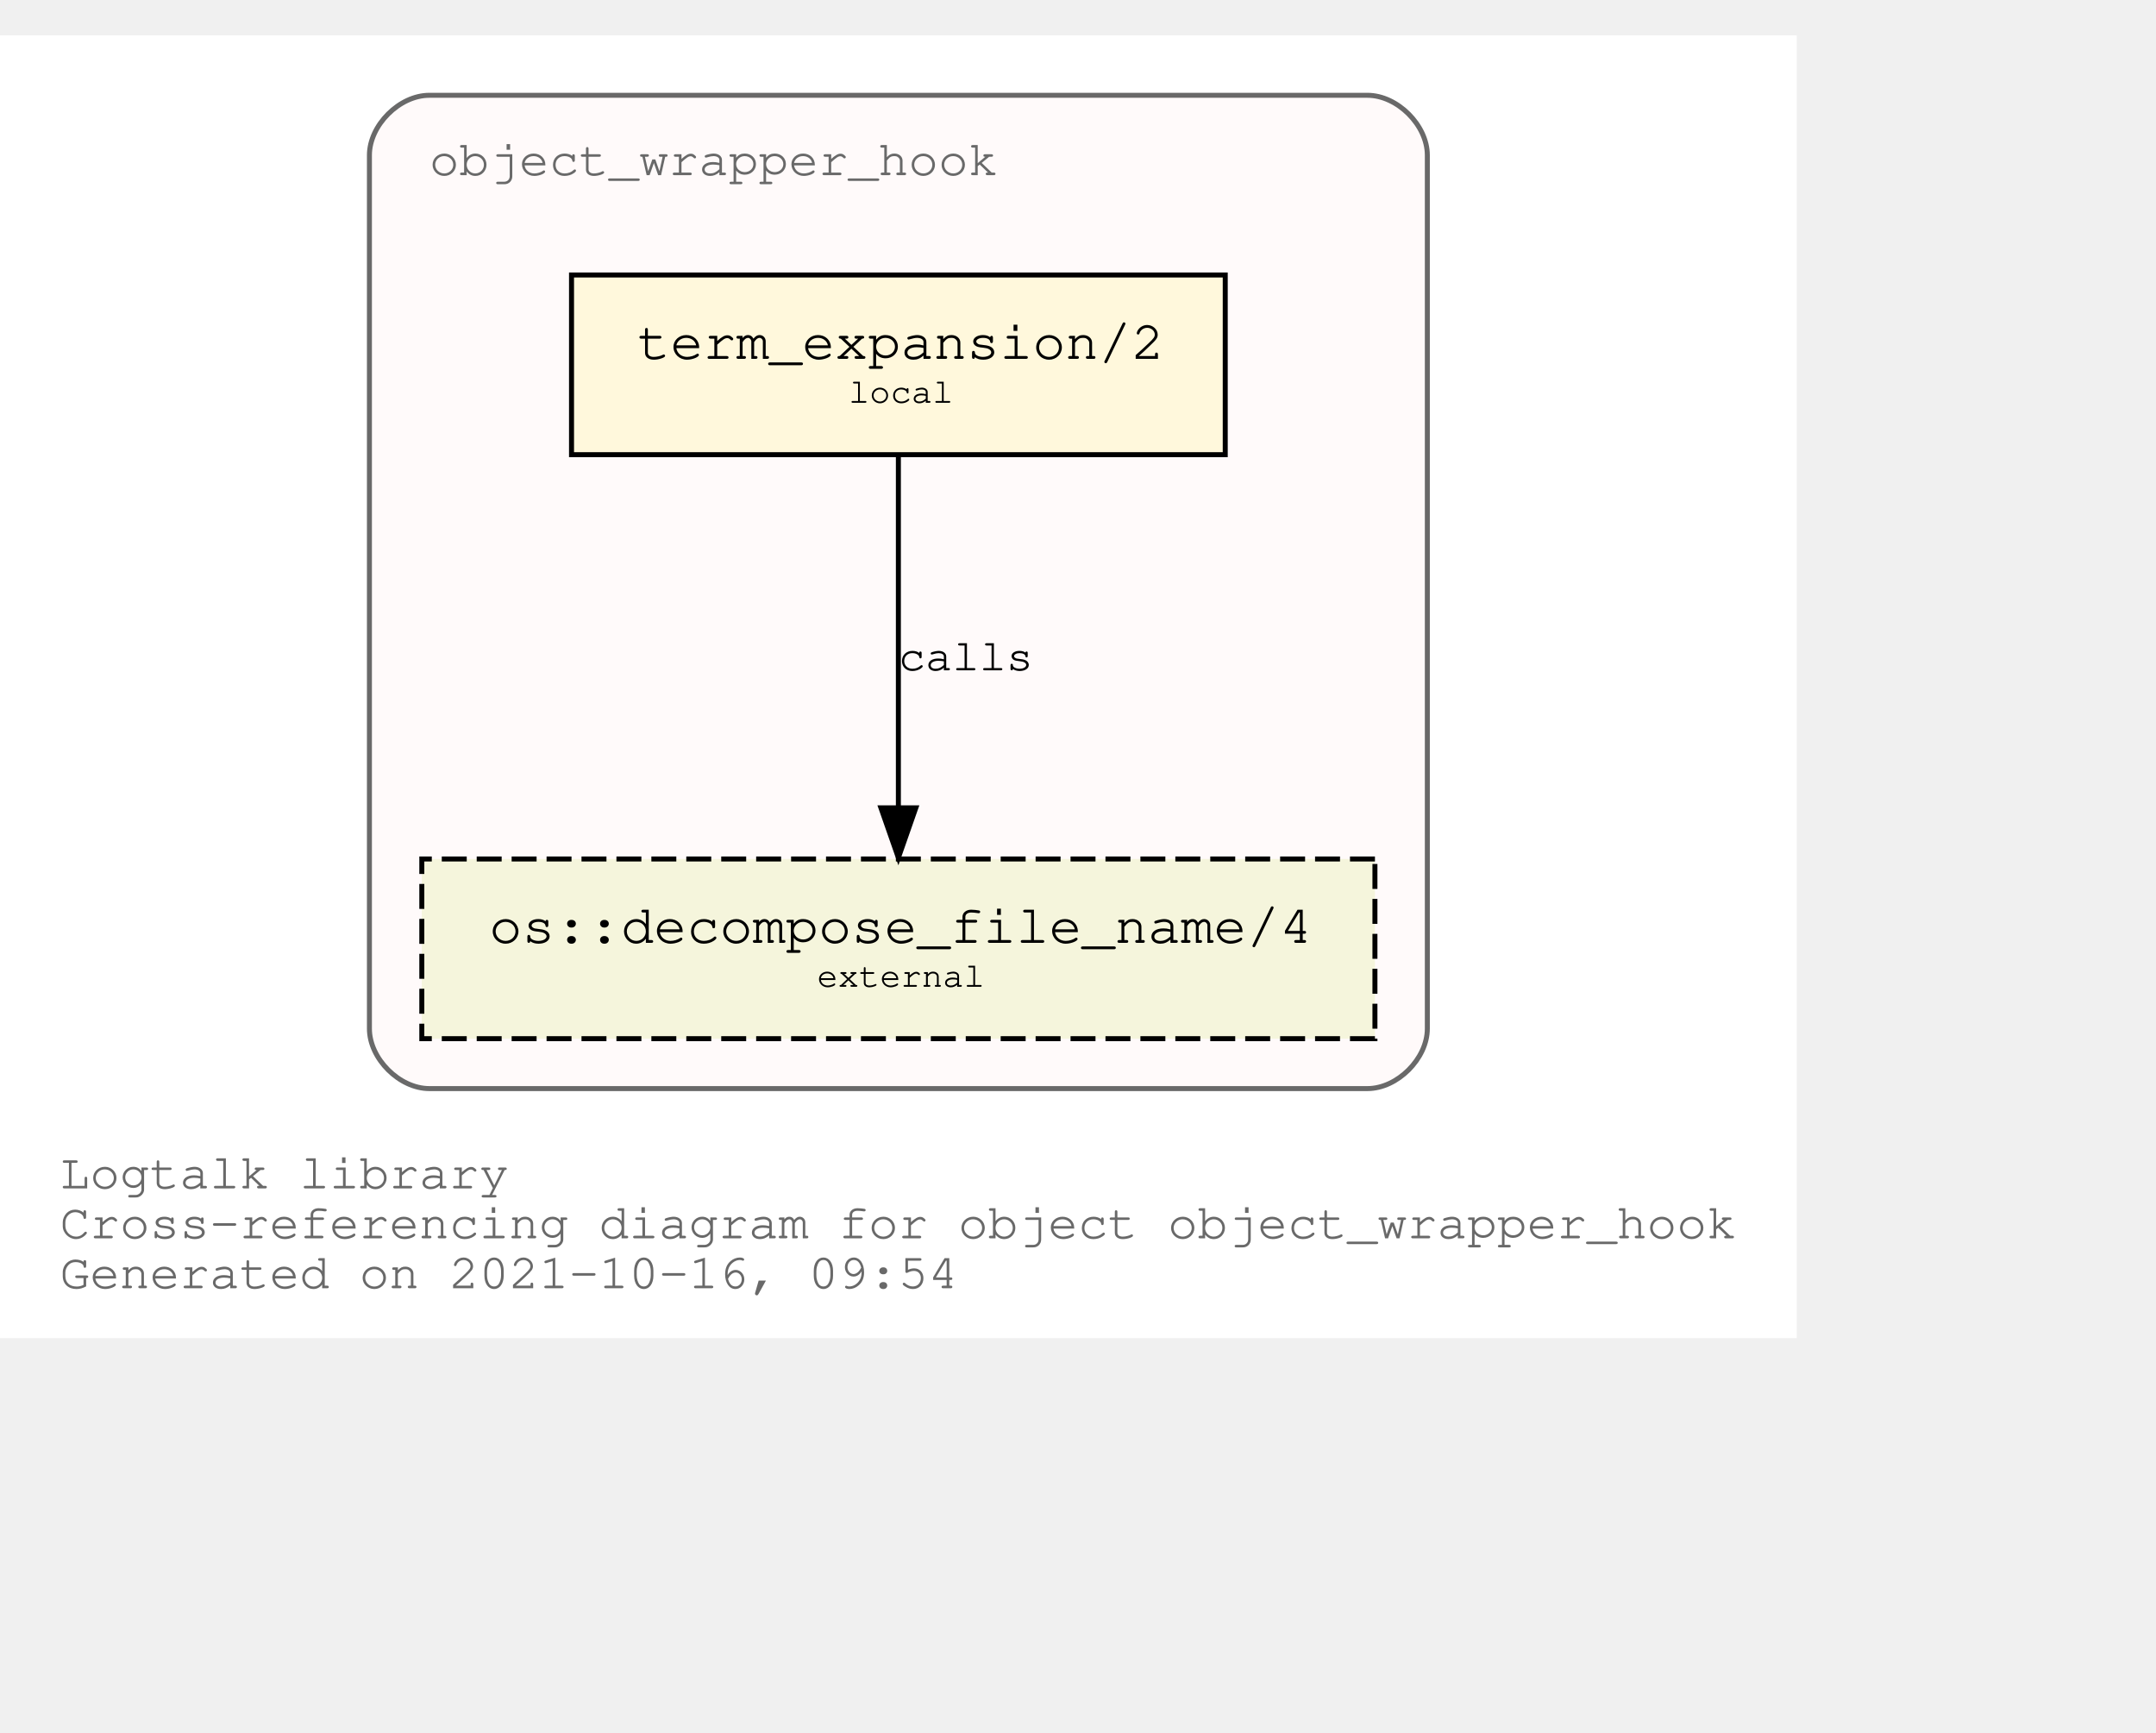
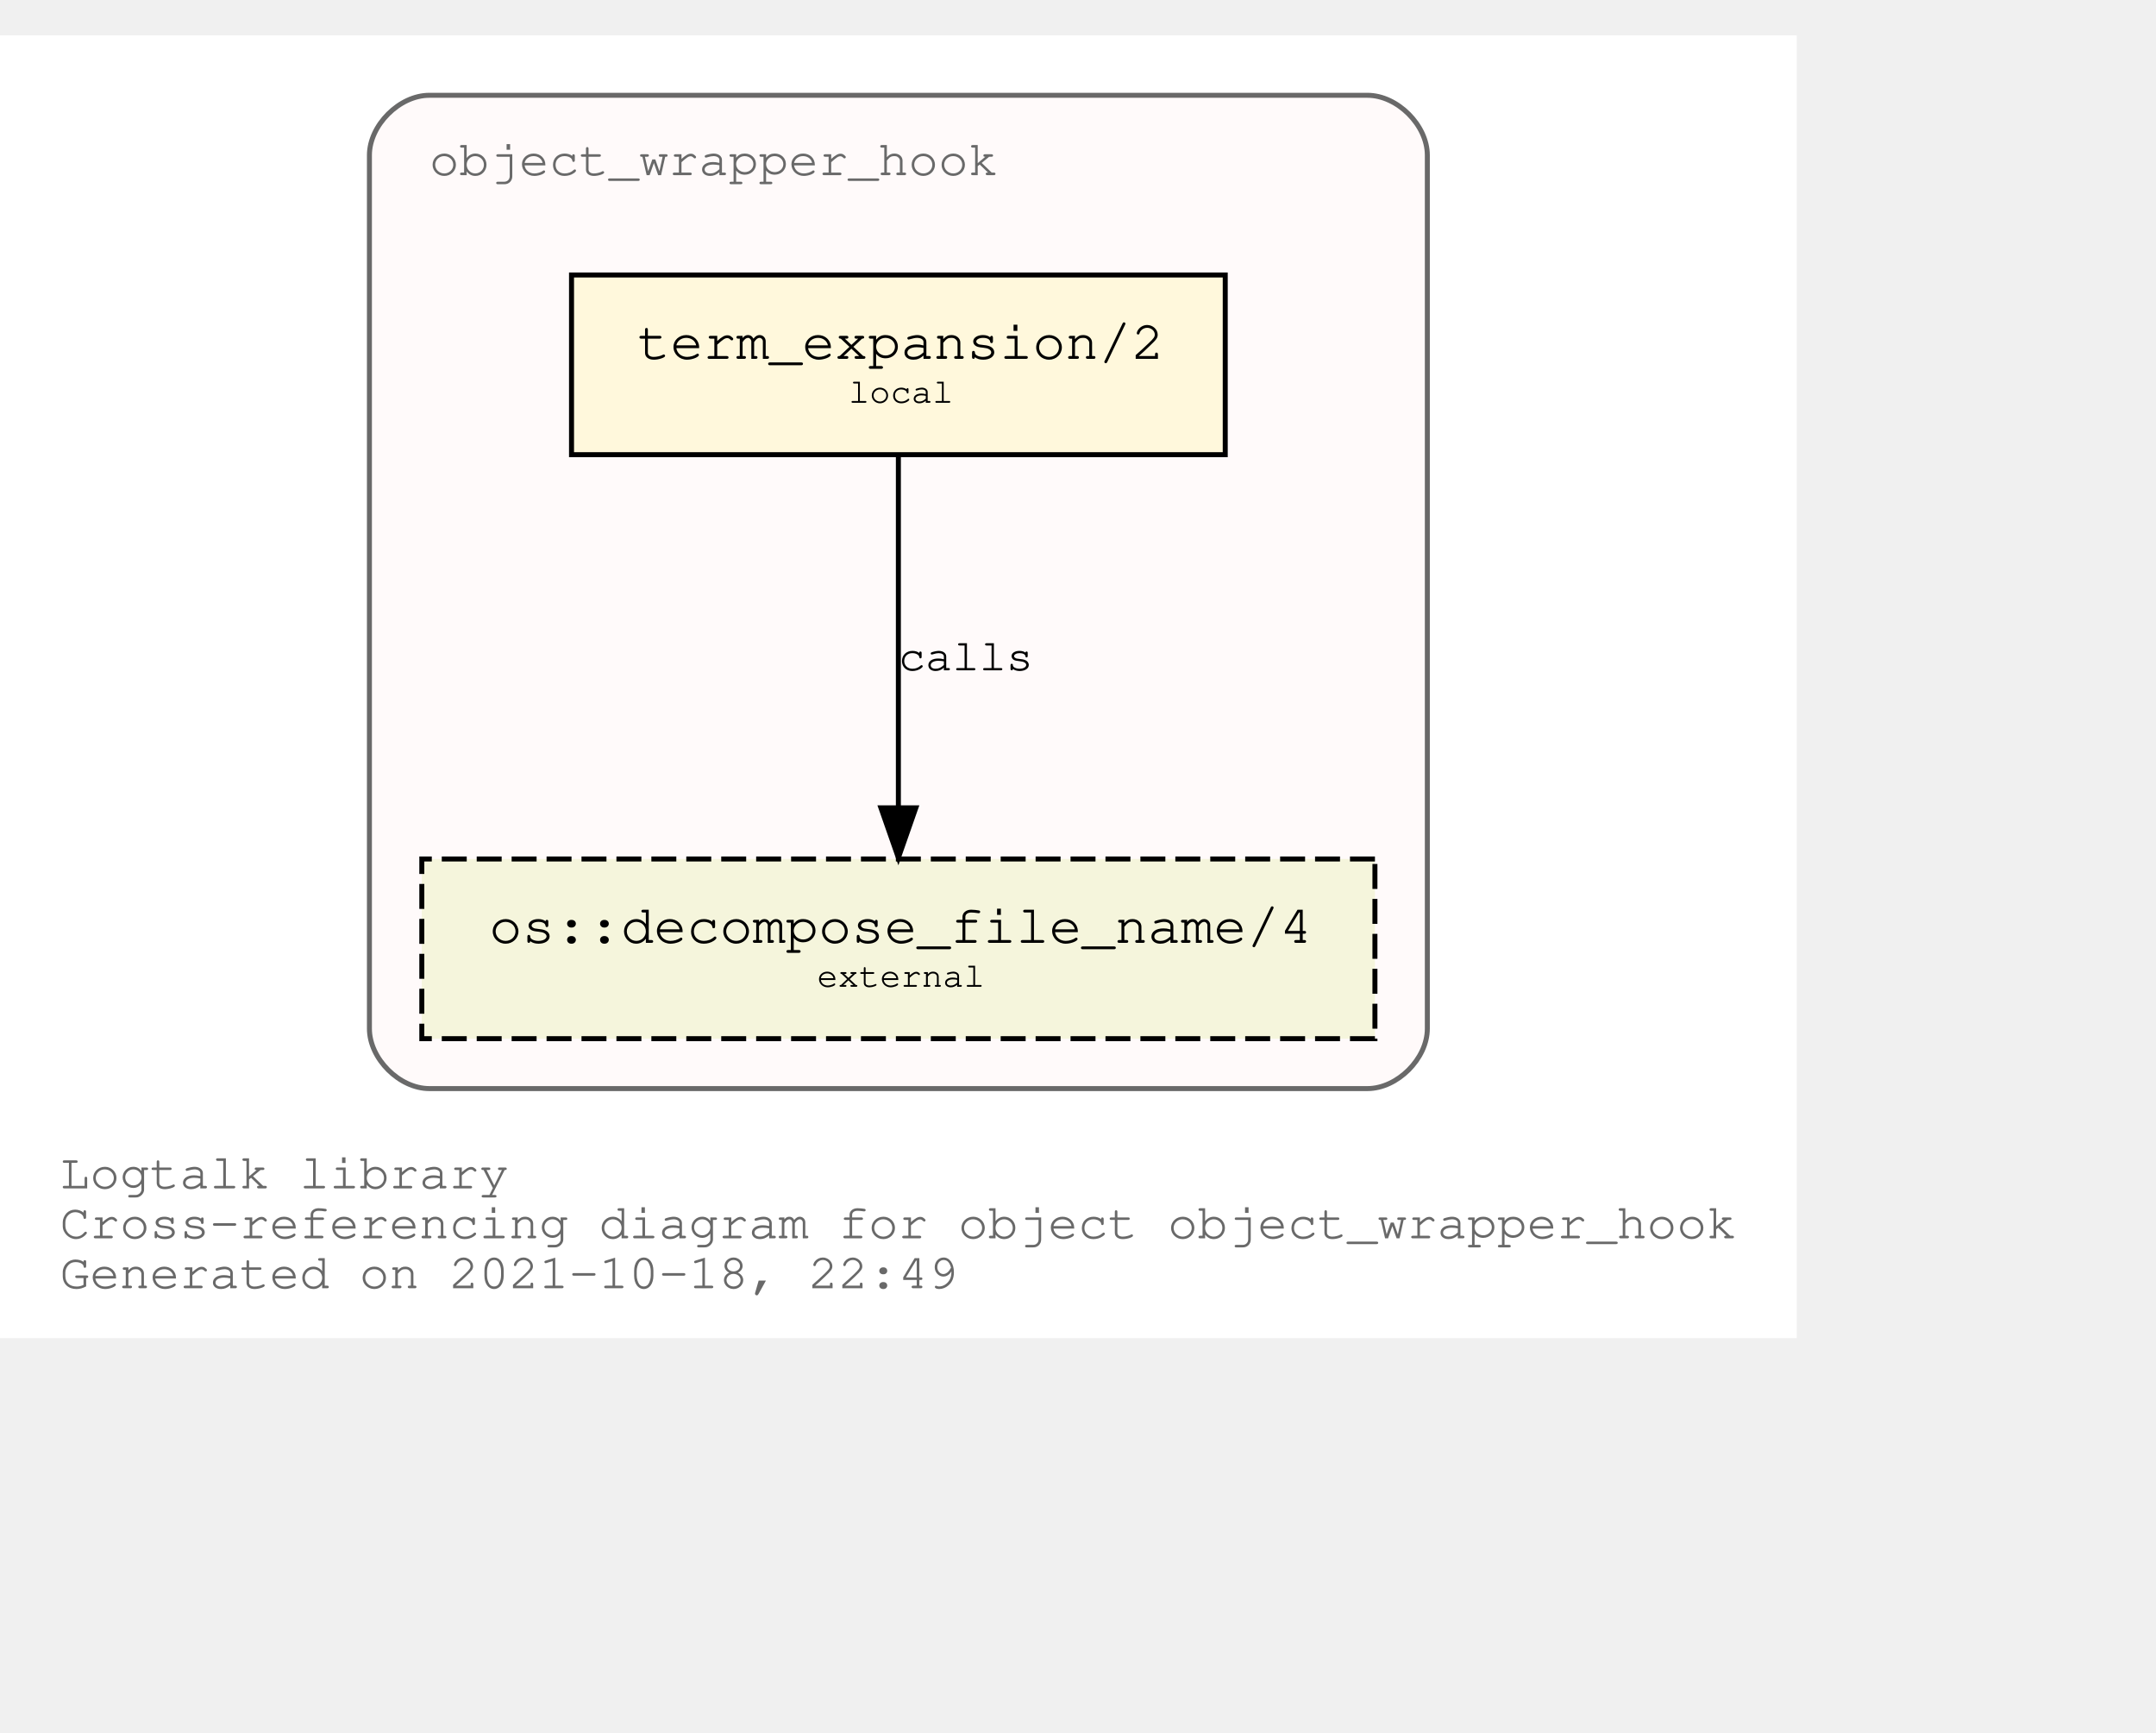
<svg xmlns="http://www.w3.org/2000/svg" xmlns:xlink="http://www.w3.org/1999/xlink" width="504pt" height="405pt" viewBox="72.00 72.00 432.05 333.00">
  <g id="graph0" class="graph" transform="scale(1 1) rotate(0) translate(76 329)">
    <polygon fill="white" stroke="transparent" points="-4,4 -4,-257 356.05,-257 356.05,4 -4,4" />
    <text text-anchor="start" x="8" y="-26" font-family="Courier,monospace" font-size="10.00" fill="dimgray">Logtalk library</text>
    <text text-anchor="start" x="8" y="-16" font-family="Courier,monospace" font-size="10.00" fill="dimgray">Cross-referencing diagram for object object_wrapper_hook</text>
-     <text text-anchor="start" x="8" y="-6" font-family="Courier,monospace" font-size="10.00" fill="dimgray">Generated on 2021-10-16, 09:54</text>
+     <text text-anchor="start" x="8" y="-6" font-family="Courier,monospace" font-size="10.00" fill="dimgray">Generated on 2021-10-18, 22:49</text>
    <g id="clust1" class="cluster">
      <g id="a_clust1">
        <a xlink:title="object_wrapper_hook">
          <path fill="snow" stroke="dimgray" d="M82.03,-46C82.03,-46 270.03,-46 270.03,-46 276.03,-46 282.03,-52 282.03,-58 282.03,-58 282.03,-233 282.03,-233 282.03,-239 276.03,-245 270.03,-245 270.03,-245 82.03,-245 82.03,-245 76.03,-245 70.03,-239 70.03,-233 70.03,-233 70.03,-58 70.03,-58 70.03,-52 76.03,-46 82.03,-46" />
          <g id="a_clust1_0">
-             <a xlink:href="https://github.com/LogtalkDotOrg/logtalk3/tree/b8503e174680610636077c583560e26d3a6d3aaa/library/hook_objects/object_wrapper_hook.lgt" xlink:title="https://github.com/LogtalkDotOrg/logtalk3/tree/b8503e174680610636077c583560e26d3a6d3aaa/library/hook_objects/object_wrapper_hook.lgt">
+             <a xlink:href="https://github.com/LogtalkDotOrg/logtalk3/tree/1161f316f90335ee1e119d22eaaf7b4a5605f9d7/library/hook_objects/object_wrapper_hook.lgt" xlink:title="https://github.com/LogtalkDotOrg/logtalk3/tree/1161f316f90335ee1e119d22eaaf7b4a5605f9d7/library/hook_objects/object_wrapper_hook.lgt">
              <text text-anchor="start" x="82.02" y="-229" font-family="Courier,monospace" font-size="10.00" fill="dimgray">object_wrapper_hook</text>
            </a>
          </g>
        </a>
      </g>
    </g>
    <g id="node1" class="node">
      <g id="a_node1">
-         <a xlink:href="https://github.com/LogtalkDotOrg/logtalk3/tree/b8503e174680610636077c583560e26d3a6d3aaa/library/hook_objects/object_wrapper_hook.lgt#L38" xlink:title="https://github.com/LogtalkDotOrg/logtalk3/tree/b8503e174680610636077c583560e26d3a6d3aaa/library/hook_objects/object_wrapper_hook.lgt#L38">
+         <a xlink:href="https://github.com/LogtalkDotOrg/logtalk3/tree/1161f316f90335ee1e119d22eaaf7b4a5605f9d7/library/hook_objects/object_wrapper_hook.lgt#L38" xlink:title="https://github.com/LogtalkDotOrg/logtalk3/tree/1161f316f90335ee1e119d22eaaf7b4a5605f9d7/library/hook_objects/object_wrapper_hook.lgt#L38">
          <polygon fill="cornsilk" stroke="black" points="241.53,-209 110.53,-209 110.53,-173 241.53,-173 241.53,-209" />
          <text text-anchor="start" x="118.83" y="-192.8" font-family="Courier,monospace" font-size="9.00"> </text>
          <text text-anchor="start" x="123.72" y="-192.2" font-family="Courier,monospace" font-size="11.00">term_expansion/2</text>
          <text text-anchor="start" x="228.83" y="-192.8" font-family="Courier,monospace" font-size="9.00"> </text>
          <text text-anchor="start" x="118.83" y="-182.8" font-family="Courier,monospace" font-size="9.00"> </text>
          <text text-anchor="start" x="166.03" y="-183.4" font-family="Courier,monospace" font-size="7.00">local</text>
          <text text-anchor="start" x="228.83" y="-182.8" font-family="Courier,monospace" font-size="9.00"> </text>
        </a>
      </g>
    </g>
    <g id="node2" class="node">
      <g id="a_node2">
        <a xlink:href="https://logtalk.org/library/osp_0.html#decompose_file_name/4" xlink:title="https://logtalk.org/library/osp_0.html#decompose_file_name/4">
          <polygon fill="beige" stroke="black" stroke-dasharray="5,2" points="271.53,-92 80.53,-92 80.53,-56 271.53,-56 271.53,-92" />
          <text text-anchor="start" x="88.83" y="-75.8" font-family="Courier,monospace" font-size="9.00"> </text>
          <text text-anchor="start" x="94.01" y="-75.2" font-family="Courier,monospace" font-size="11.00">os::decompose_file_name/4</text>
          <text text-anchor="start" x="258.83" y="-75.8" font-family="Courier,monospace" font-size="9.00"> </text>
          <text text-anchor="start" x="88.83" y="-65.8" font-family="Courier,monospace" font-size="9.00"> </text>
          <text text-anchor="start" x="159.72" y="-66.4" font-family="Courier,monospace" font-size="7.00">external</text>
          <text text-anchor="start" x="258.83" y="-65.8" font-family="Courier,monospace" font-size="9.00"> </text>
        </a>
      </g>
    </g>
    <g id="edge1" class="edge">
      <g id="a_edge1">
-         <a xlink:href="https://github.com/LogtalkDotOrg/logtalk3/tree/b8503e174680610636077c583560e26d3a6d3aaa/library/hook_objects/object_wrapper_hook.lgt#L38" xlink:title="calls">
+         <a xlink:href="https://github.com/LogtalkDotOrg/logtalk3/tree/1161f316f90335ee1e119d22eaaf7b4a5605f9d7/library/hook_objects/object_wrapper_hook.lgt#L38" xlink:title="calls">
          <path fill="none" stroke="black" d="M176.03,-172.53C176.03,-153.94 176.03,-124.24 176.03,-102.5" />
          <polygon fill="black" stroke="black" points="179.53,-102.25 176.03,-92.25 172.53,-102.25 179.53,-102.25" />
        </a>
      </g>
      <g id="a_edge1-label">
-         <a xlink:href="https://github.com/LogtalkDotOrg/logtalk3/tree/b8503e174680610636077c583560e26d3a6d3aaa/library/hook_objects/object_wrapper_hook.lgt#L38" xlink:title="https://github.com/LogtalkDotOrg/logtalk3/tree/b8503e174680610636077c583560e26d3a6d3aaa/library/hook_objects/object_wrapper_hook.lgt#L38">
+         <a xlink:href="https://github.com/LogtalkDotOrg/logtalk3/tree/1161f316f90335ee1e119d22eaaf7b4a5605f9d7/library/hook_objects/object_wrapper_hook.lgt#L38" xlink:title="https://github.com/LogtalkDotOrg/logtalk3/tree/1161f316f90335ee1e119d22eaaf7b4a5605f9d7/library/hook_objects/object_wrapper_hook.lgt#L38">
          <text text-anchor="start" x="176.03" y="-129.8" font-family="Courier,monospace" font-size="9.00">calls</text>
        </a>
      </g>
    </g>
  </g>
</svg>
